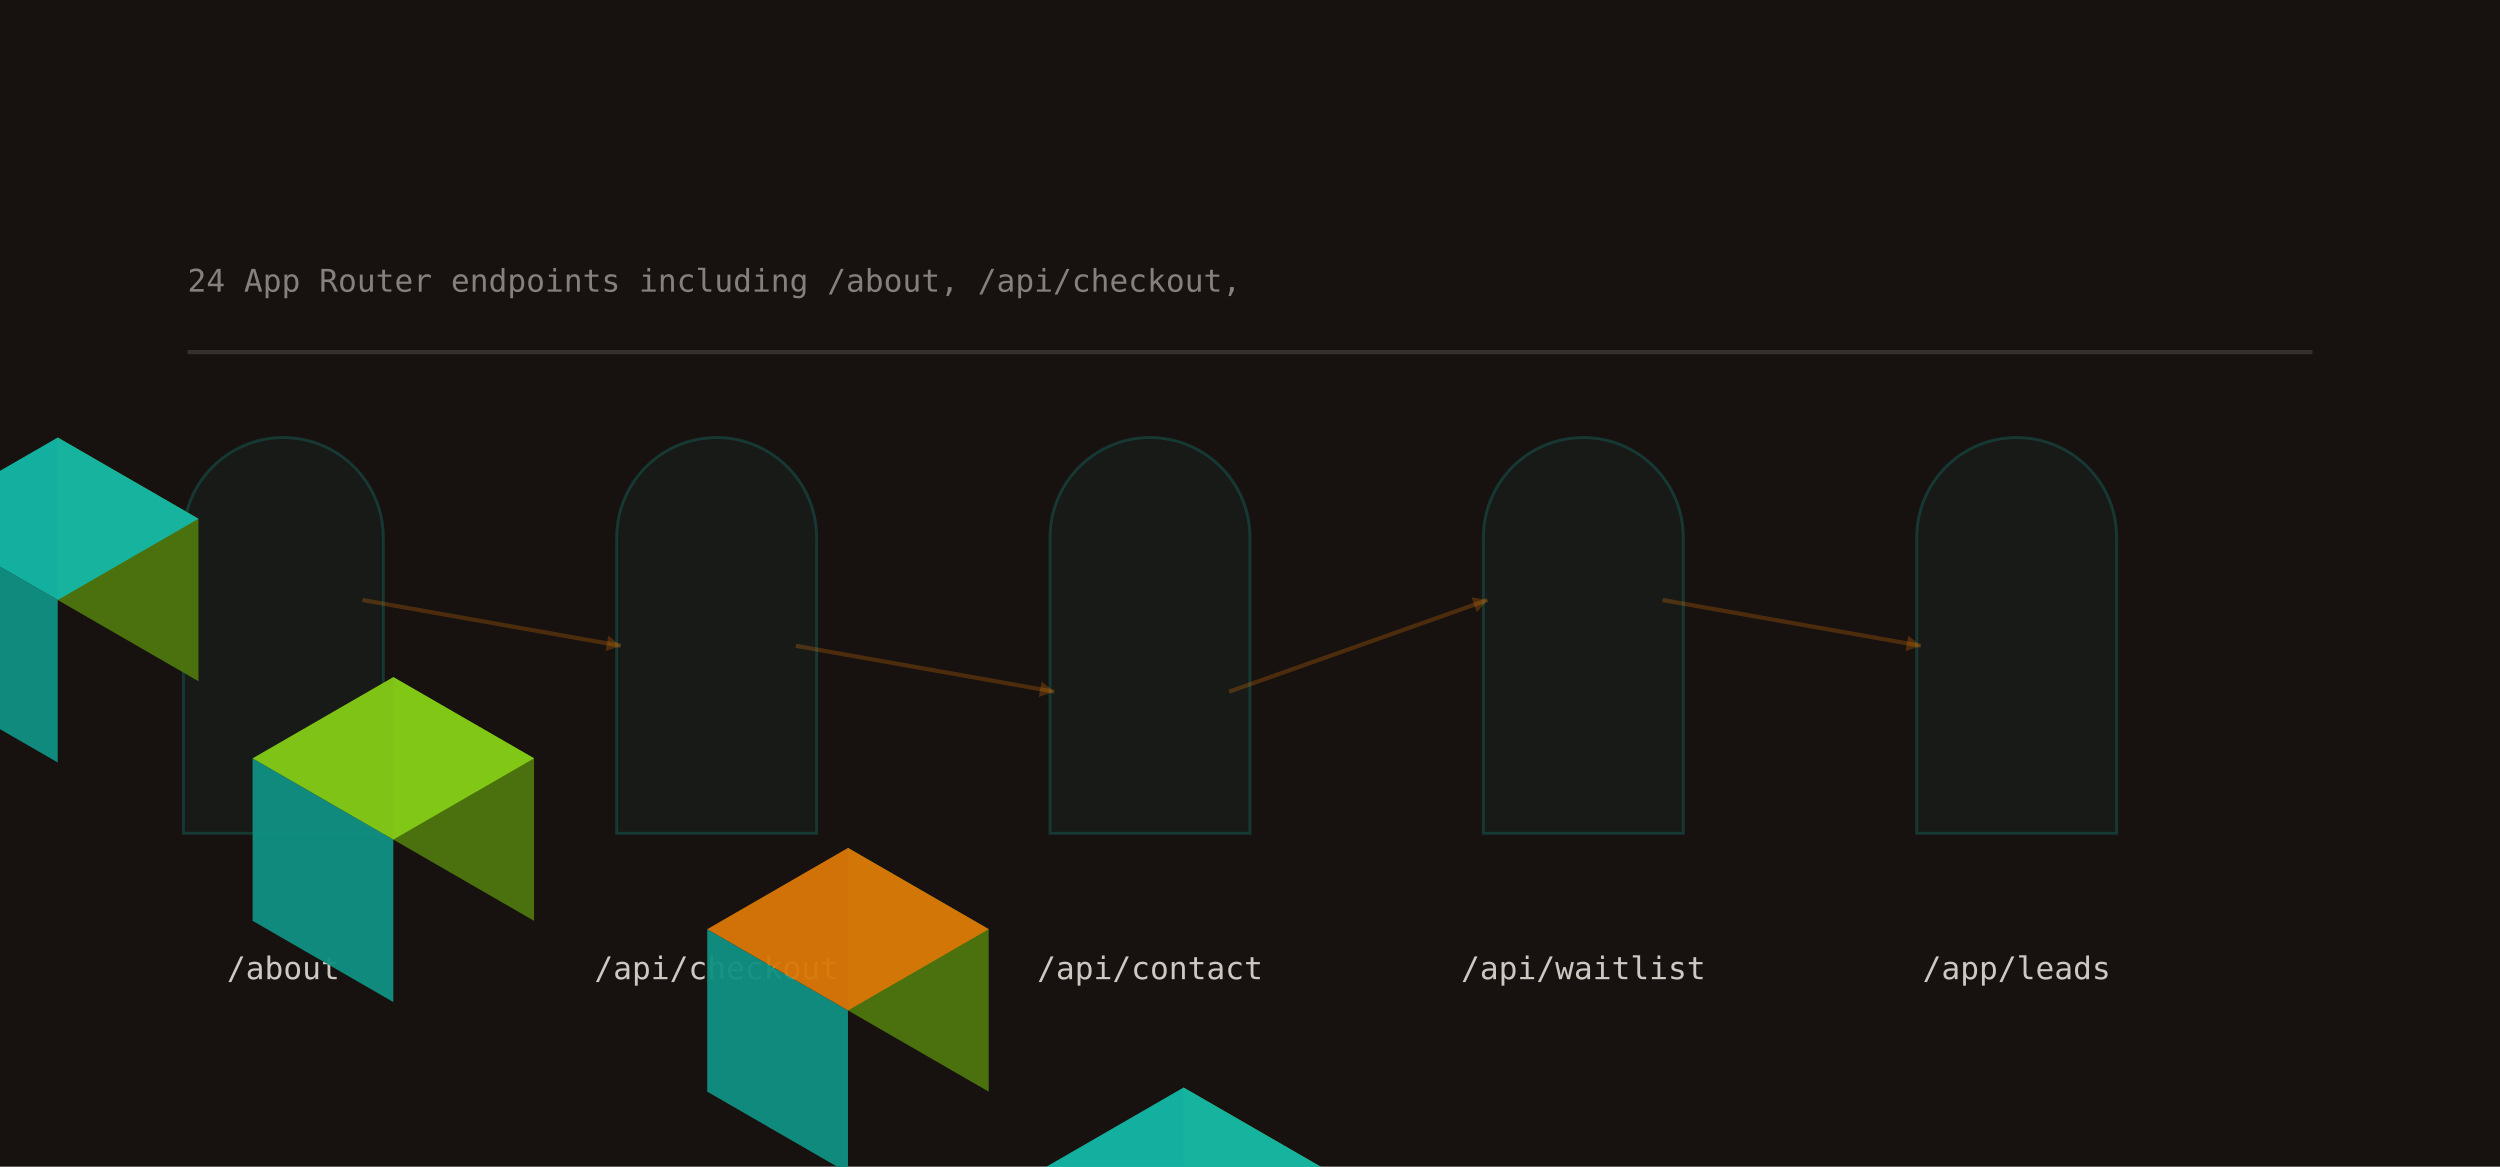
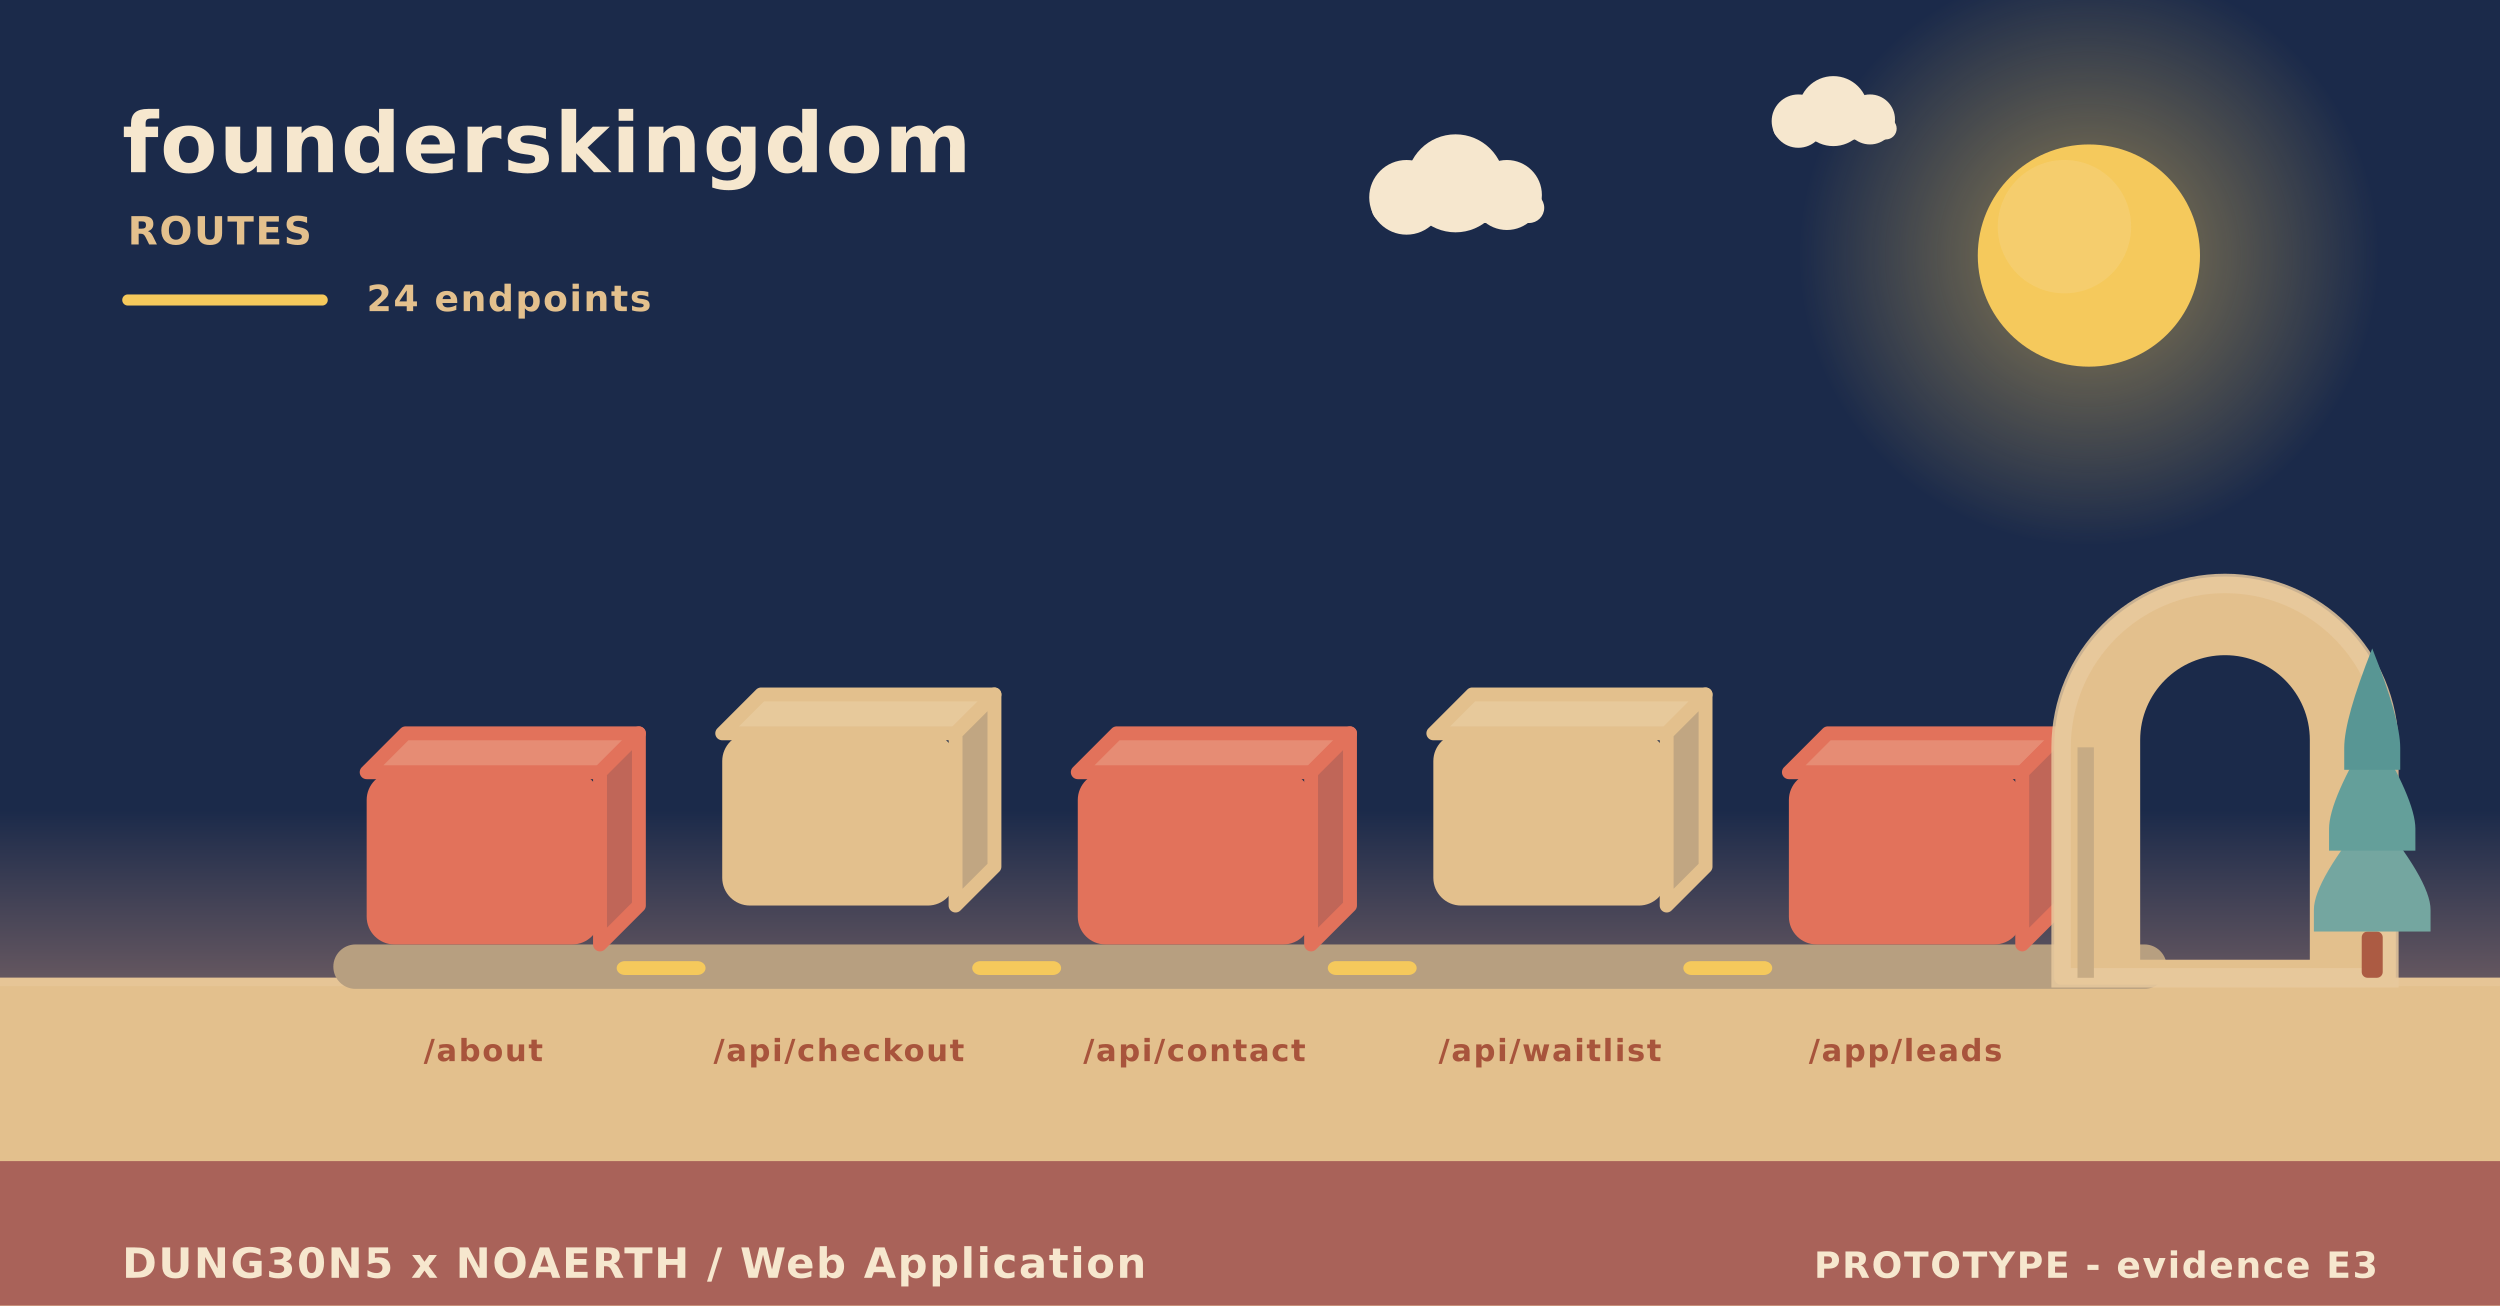
- <svg xmlns="http://www.w3.org/2000/svg" viewBox="0 0 1200 560" width="1200" height="560" role="img" aria-label="founderskingdom data flow">
-   <rect width="1200" height="560" fill="#17110f" />
-   <defs>
-     <linearGradient id="gf" x1="0" y1="0" x2="1" y2="1">
-       <stop offset="0%" stop-color="#d97706" />
-       <stop offset="100%" stop-color="#14b8a6" />
-     </linearGradient>
-   </defs>
-   <path d="M88.00,400.00 L88.00,258.00 A48.00,48.00 0 0 1 184.00,258.00 L184.00,400.00 Z" fill="rgba(20,184,166,0.100)" opacity="0.55" stroke="rgba(20,184,166,0.400)" stroke-width="1.4" />
-   <polygon points="-133.37,173.00 -65.82,212.00 -65.82,134.00 -133.37,95.00" fill="#4d760d" opacity="0.95" />
-   <polygon points="-200.92,212.00 -133.37,251.00 -133.37,173.00 -200.92,134.00" fill="#109081" opacity="0.95" />
-   <polygon points="-133.37,95.00 -65.82,134.00 -133.37,173.00 -200.92,134.00" fill="#d97706" opacity="0.95" />
-   <text x="136" y="470" font-family="ui-monospace,Menlo,monospace" font-size="15" fill="rgba(246,239,233,0.820)" text-anchor="middle">/about</text>
-   <path d="M296.00,400.00 L296.00,258.00 A48.00,48.00 0 0 1 392.00,258.00 L392.00,400.00 Z" fill="rgba(20,184,166,0.100)" opacity="0.55" stroke="rgba(20,184,166,0.400)" stroke-width="1.4" />
-   <polygon points="27.71,288.00 95.26,327.00 95.26,249.00 27.71,210.00" fill="#4d760d" opacity="0.95" />
-   <polygon points="-39.84,327.00 27.71,366.00 27.71,288.00 -39.84,249.00" fill="#109081" opacity="0.95" />
-   <polygon points="27.71,210.00 95.26,249.00 27.71,288.00 -39.84,249.00" fill="#14b8a6" opacity="0.95" />
-   <text x="344" y="470" font-family="ui-monospace,Menlo,monospace" font-size="15" fill="rgba(246,239,233,0.820)" text-anchor="middle">/api/checkout</text>
-   <line x1="174.00" y1="288.00" x2="298.00" y2="310.00" stroke="rgba(217,119,6,0.500)" stroke-width="2.00" opacity="0.55" />
-   <polygon points="298.00,310.00 291.97,305.07 290.64,312.55" fill="rgba(217,119,6,0.500)" opacity="0.55" />
-   <path d="M504.00,400.00 L504.00,258.00 A48.00,48.00 0 0 1 600.00,258.00 L600.00,400.00 Z" fill="rgba(20,184,166,0.100)" opacity="0.55" stroke="rgba(20,184,166,0.400)" stroke-width="1.4" />
-   <polygon points="188.79,403.00 256.34,442.00 256.34,364.00 188.79,325.00" fill="#4d760d" opacity="0.95" />
-   <polygon points="121.24,442.00 188.79,481.00 188.79,403.00 121.24,364.00" fill="#109081" opacity="0.95" />
-   <polygon points="188.79,325.00 256.34,364.00 188.79,403.00 121.24,364.00" fill="#84cc16" opacity="0.95" />
-   <text x="552" y="470" font-family="ui-monospace,Menlo,monospace" font-size="15" fill="rgba(246,239,233,0.820)" text-anchor="middle">/api/contact</text>
-   <line x1="382.00" y1="310.00" x2="506.00" y2="332.00" stroke="rgba(217,119,6,0.500)" stroke-width="2.00" opacity="0.55" />
-   <polygon points="506.00,332.00 499.97,327.07 498.64,334.55" fill="rgba(217,119,6,0.500)" opacity="0.55" />
-   <path d="M712.00,400.00 L712.00,258.00 A48.00,48.00 0 0 1 808.00,258.00 L808.00,400.00 Z" fill="rgba(20,184,166,0.100)" opacity="0.55" stroke="rgba(20,184,166,0.400)" stroke-width="1.4" />
-   <polygon points="407.03,485.00 474.58,524.00 474.58,446.00 407.03,407.00" fill="#4d760d" opacity="0.95" />
-   <polygon points="339.48,524.00 407.03,563.00 407.03,485.00 339.48,446.00" fill="#109081" opacity="0.95" />
-   <polygon points="407.03,407.00 474.58,446.00 407.03,485.00 339.48,446.00" fill="#d97706" opacity="0.95" />
-   <text x="760" y="470" font-family="ui-monospace,Menlo,monospace" font-size="15" fill="rgba(246,239,233,0.820)" text-anchor="middle">/api/waitlist</text>
-   <line x1="590.00" y1="332.00" x2="714.00" y2="288.00" stroke="rgba(217,119,6,0.500)" stroke-width="2.00" opacity="0.55" />
-   <polygon points="714.00,288.00 706.32,286.69 708.86,293.86" fill="rgba(217,119,6,0.500)" opacity="0.55" />
-   <path d="M920.00,400.00 L920.00,258.00 A48.00,48.00 0 0 1 1016.00,258.00 L1016.00,400.00 Z" fill="rgba(20,184,166,0.100)" opacity="0.55" stroke="rgba(20,184,166,0.400)" stroke-width="1.4" />
-   <polygon points="568.11,600.00 635.66,639.00 635.66,561.00 568.11,522.00" fill="#4d760d" opacity="0.95" />
-   <polygon points="500.56,639.00 568.11,678.00 568.11,600.00 500.56,561.00" fill="#109081" opacity="0.95" />
-   <polygon points="568.11,522.00 635.66,561.00 568.11,600.00 500.56,561.00" fill="#14b8a6" opacity="0.95" />
-   <text x="968" y="470" font-family="ui-monospace,Menlo,monospace" font-size="15" fill="rgba(246,239,233,0.820)" text-anchor="middle">/app/leads</text>
-   <line x1="798.00" y1="288.00" x2="922.00" y2="310.00" stroke="rgba(217,119,6,0.500)" stroke-width="2.00" opacity="0.55" />
-   <polygon points="922.00,310.00 915.97,305.07 914.64,312.55" fill="rgba(217,119,6,0.500)" opacity="0.55" />
-   <rect x="90.00" y="168.00" width="1020.00" height="2.00" rx="0.00" fill="rgba(246,239,233,0.140)" opacity="1.00" />
-   <text x="90" y="140" font-family="ui-monospace,Menlo,monospace" font-size="15" fill="rgba(246,239,233,0.500)">24 App Router endpoints including /about, /api/checkout,</text>
+ <svg xmlns="http://www.w3.org/2000/svg" width="900" height="470" viewBox="0 0 900 470" role="img" aria-label="founderskingdom - how data moves">
+   <linearGradient id="skyd" x1="0" y1="0" x2="0" y2="1">
+     <stop offset="0" stop-color="#1b2a4a" />
+     <stop offset="0.62" stop-color="#1b2a4a" />
+     <stop offset="1" stop-color="#f3ad8a" />
+   </linearGradient>
+   <rect width="900" height="470" fill="url(#skyd)" />
+   <radialGradient id="sund">
+     <stop offset="0.35" stop-color="#f5c95c" stop-opacity="0.34" />
+     <stop offset="1" stop-color="#f5c95c" stop-opacity="0" />
+   </radialGradient>
+   <circle cx="752" cy="92" r="104" fill="url(#sund)" />
+   <circle cx="752" cy="92" r="40" fill="#f5c95c" />
+   <circle cx="743.2" cy="81.6" r="24" fill="#f5d27e" opacity="0.5" />
+   <g>
+     <circle cx="524" cy="66" r="17.64" fill="#f6e7ce" />
+     <circle cx="506.36" cy="71.04" r="13.44" fill="#f6e7ce" />
+     <circle cx="542.48" cy="70.2" r="12.6" fill="#f6e7ce" />
+     <rect x="493.76" y="69.36" width="62.16" height="10.92" rx="5.46" fill="#f6e7ce" />
+   </g>
+   <g>
+     <circle cx="660" cy="40" r="12.6" fill="#f6e7ce" />
+     <circle cx="647.4" cy="43.6" r="9.6" fill="#f6e7ce" />
+     <circle cx="673.2" cy="43" r="9" fill="#f6e7ce" />
+     <rect x="638.4" y="42.4" width="44.4" height="7.8" rx="3.9" fill="#f6e7ce" />
+   </g>
+   <rect x="0" y="352" width="900" height="118" fill="#e3c08d" />
+   <rect x="0" y="352" width="900" height="3" fill="#e6c596" />
+   <text x="44" y="62" font-family="Verdana,DejaVu Sans,sans-serif" font-size="30" font-weight="700" letter-spacing="0.6" fill="#f6e7ce" text-anchor="start">founderskingdom</text>
+   <text x="46" y="88" font-family="Verdana,DejaVu Sans,sans-serif" font-size="14" font-weight="700" letter-spacing="0.6" fill="#e3c08d" text-anchor="start">ROUTES</text>
+   <rect x="44" y="106" width="74" height="4" rx="2" fill="#f5c95c" />
+   <text x="132" y="112" font-family="Verdana,DejaVu Sans,sans-serif" font-size="13" font-weight="700" letter-spacing="0.6" fill="#e3c08d" text-anchor="start">24 endpoints</text>
+   <rect x="120" y="340" width="660" height="16" rx="8" fill="#b79f80" />
+   <path d="M132,278 L216,278 L230,264 L146,264 Z" fill="#e68c74" stroke="#e2725b" stroke-width="5" stroke-linejoin="round" />
+   <path d="M216,278 L230,264 L230,326 L216,340 Z" fill="#c06658" stroke="#e2725b" stroke-width="5" stroke-linejoin="round" />
+   <rect x="132" y="278" width="84" height="62" rx="10" fill="#e2725b" />
+   <text x="174" y="382" font-family="Verdana,DejaVu Sans,sans-serif" font-size="11" font-weight="700" letter-spacing="0.6" fill="#a8543c" text-anchor="middle">/about</text>
+   <path d="M260,264 L344,264 L358,250 L274,250 Z" fill="#e7c99b" stroke="#e3c08d" stroke-width="5" stroke-linejoin="round" />
+   <path d="M344,264 L358,250 L358,312 L344,326 Z" fill="#c1a682" stroke="#e3c08d" stroke-width="5" stroke-linejoin="round" />
+   <rect x="260" y="264" width="84" height="62" rx="10" fill="#e3c08d" />
+   <text x="302" y="382" font-family="Verdana,DejaVu Sans,sans-serif" font-size="11" font-weight="700" letter-spacing="0.6" fill="#a8543c" text-anchor="middle">/api/checkout</text>
+   <rect x="222" y="346" width="32" height="5" rx="3" fill="#f5c95c" />
+   <path d="M388,278 L472,278 L486,264 L402,264 Z" fill="#e68c74" stroke="#e2725b" stroke-width="5" stroke-linejoin="round" />
+   <path d="M472,278 L486,264 L486,326 L472,340 Z" fill="#c06658" stroke="#e2725b" stroke-width="5" stroke-linejoin="round" />
+   <rect x="388" y="278" width="84" height="62" rx="10" fill="#e2725b" />
+   <text x="430" y="382" font-family="Verdana,DejaVu Sans,sans-serif" font-size="11" font-weight="700" letter-spacing="0.6" fill="#a8543c" text-anchor="middle">/api/contact</text>
+   <rect x="350" y="346" width="32" height="5" rx="3" fill="#f5c95c" />
+   <path d="M516,264 L600,264 L614,250 L530,250 Z" fill="#e7c99b" stroke="#e3c08d" stroke-width="5" stroke-linejoin="round" />
+   <path d="M600,264 L614,250 L614,312 L600,326 Z" fill="#c1a682" stroke="#e3c08d" stroke-width="5" stroke-linejoin="round" />
+   <rect x="516" y="264" width="84" height="62" rx="10" fill="#e3c08d" />
+   <text x="558" y="382" font-family="Verdana,DejaVu Sans,sans-serif" font-size="11" font-weight="700" letter-spacing="0.6" fill="#a8543c" text-anchor="middle">/api/waitlist</text>
+   <rect x="478" y="346" width="32" height="5" rx="3" fill="#f5c95c" />
+   <path d="M644,278 L728,278 L742,264 L658,264 Z" fill="#e68c74" stroke="#e2725b" stroke-width="5" stroke-linejoin="round" />
+   <path d="M728,278 L742,264 L742,326 L728,340 Z" fill="#c06658" stroke="#e2725b" stroke-width="5" stroke-linejoin="round" />
+   <rect x="644" y="278" width="84" height="62" rx="10" fill="#e2725b" />
+   <text x="686" y="382" font-family="Verdana,DejaVu Sans,sans-serif" font-size="11" font-weight="700" letter-spacing="0.6" fill="#a8543c" text-anchor="middle">/app/leads</text>
+   <rect x="606" y="346" width="32" height="5" rx="3" fill="#f5c95c" />
+   <path d="M742,352 L742,269.04 A59,59 0 0 1 860,269.04 L860,352 Z M767.96,348 L767.96,266.4 A33.04,33.04 0 0 1 834.04,266.4 L834.04,348 Z" fill="#e3c08d" fill-rule="evenodd" stroke="#e3c08d" stroke-width="5" stroke-linejoin="round" />
+   <path d="M742,352 L742,269.04 A59,59 0 0 1 860,269.04 L860,352 Z" fill="none" stroke="#e8c99d" stroke-width="7" stroke-linecap="round" opacity="0.85" />
+   <rect x="747.9" y="269.04" width="5.9" height="82.96" fill="#c7ab84" />
+   <rect x="850.22" y="335.36" width="7.56" height="16.64" rx="2.1" fill="#ac5b43" />
+   <path d="M854,291.68 Q833,317.01 833,327.5 Q833,335.36 833,335.36 L875,335.36 Q875,335.36 875,327.5 Q875,317.01 854,291.68 Z" fill="#74a6a0" />
+   <path d="M854,262.56 Q838.46,287.89 838.46,298.38 Q838.46,306.24 838.46,306.24 L869.54,306.24 Q869.54,306.24 869.54,298.38 Q869.54,287.89 854,262.56 Z" fill="#649f9a" />
+   <path d="M854,233.44 Q843.92,258.77 843.92,269.26 Q843.92,277.12 843.92,277.12 L864.08,277.12 Q864.08,277.12 864.08,269.26 Q864.08,258.77 854,233.44 Z" fill="#589694" />
+   <rect x="0" y="418" width="900" height="52" rx="0" fill="#a65c56" opacity="0.94" />
+   <text x="44" y="460" font-family="Verdana,DejaVu Sans,sans-serif" font-size="15" font-weight="700" letter-spacing="0.6" fill="#f6e7ce" text-anchor="start">DUNG30N5 x NOAERTH  /  Web Application</text>
+   <text x="856" y="460" font-family="Verdana,DejaVu Sans,sans-serif" font-size="13" font-weight="700" letter-spacing="0.6" fill="#f6e7ce" text-anchor="end">PROTOTYPE  -  evidence E3</text>
</svg>
